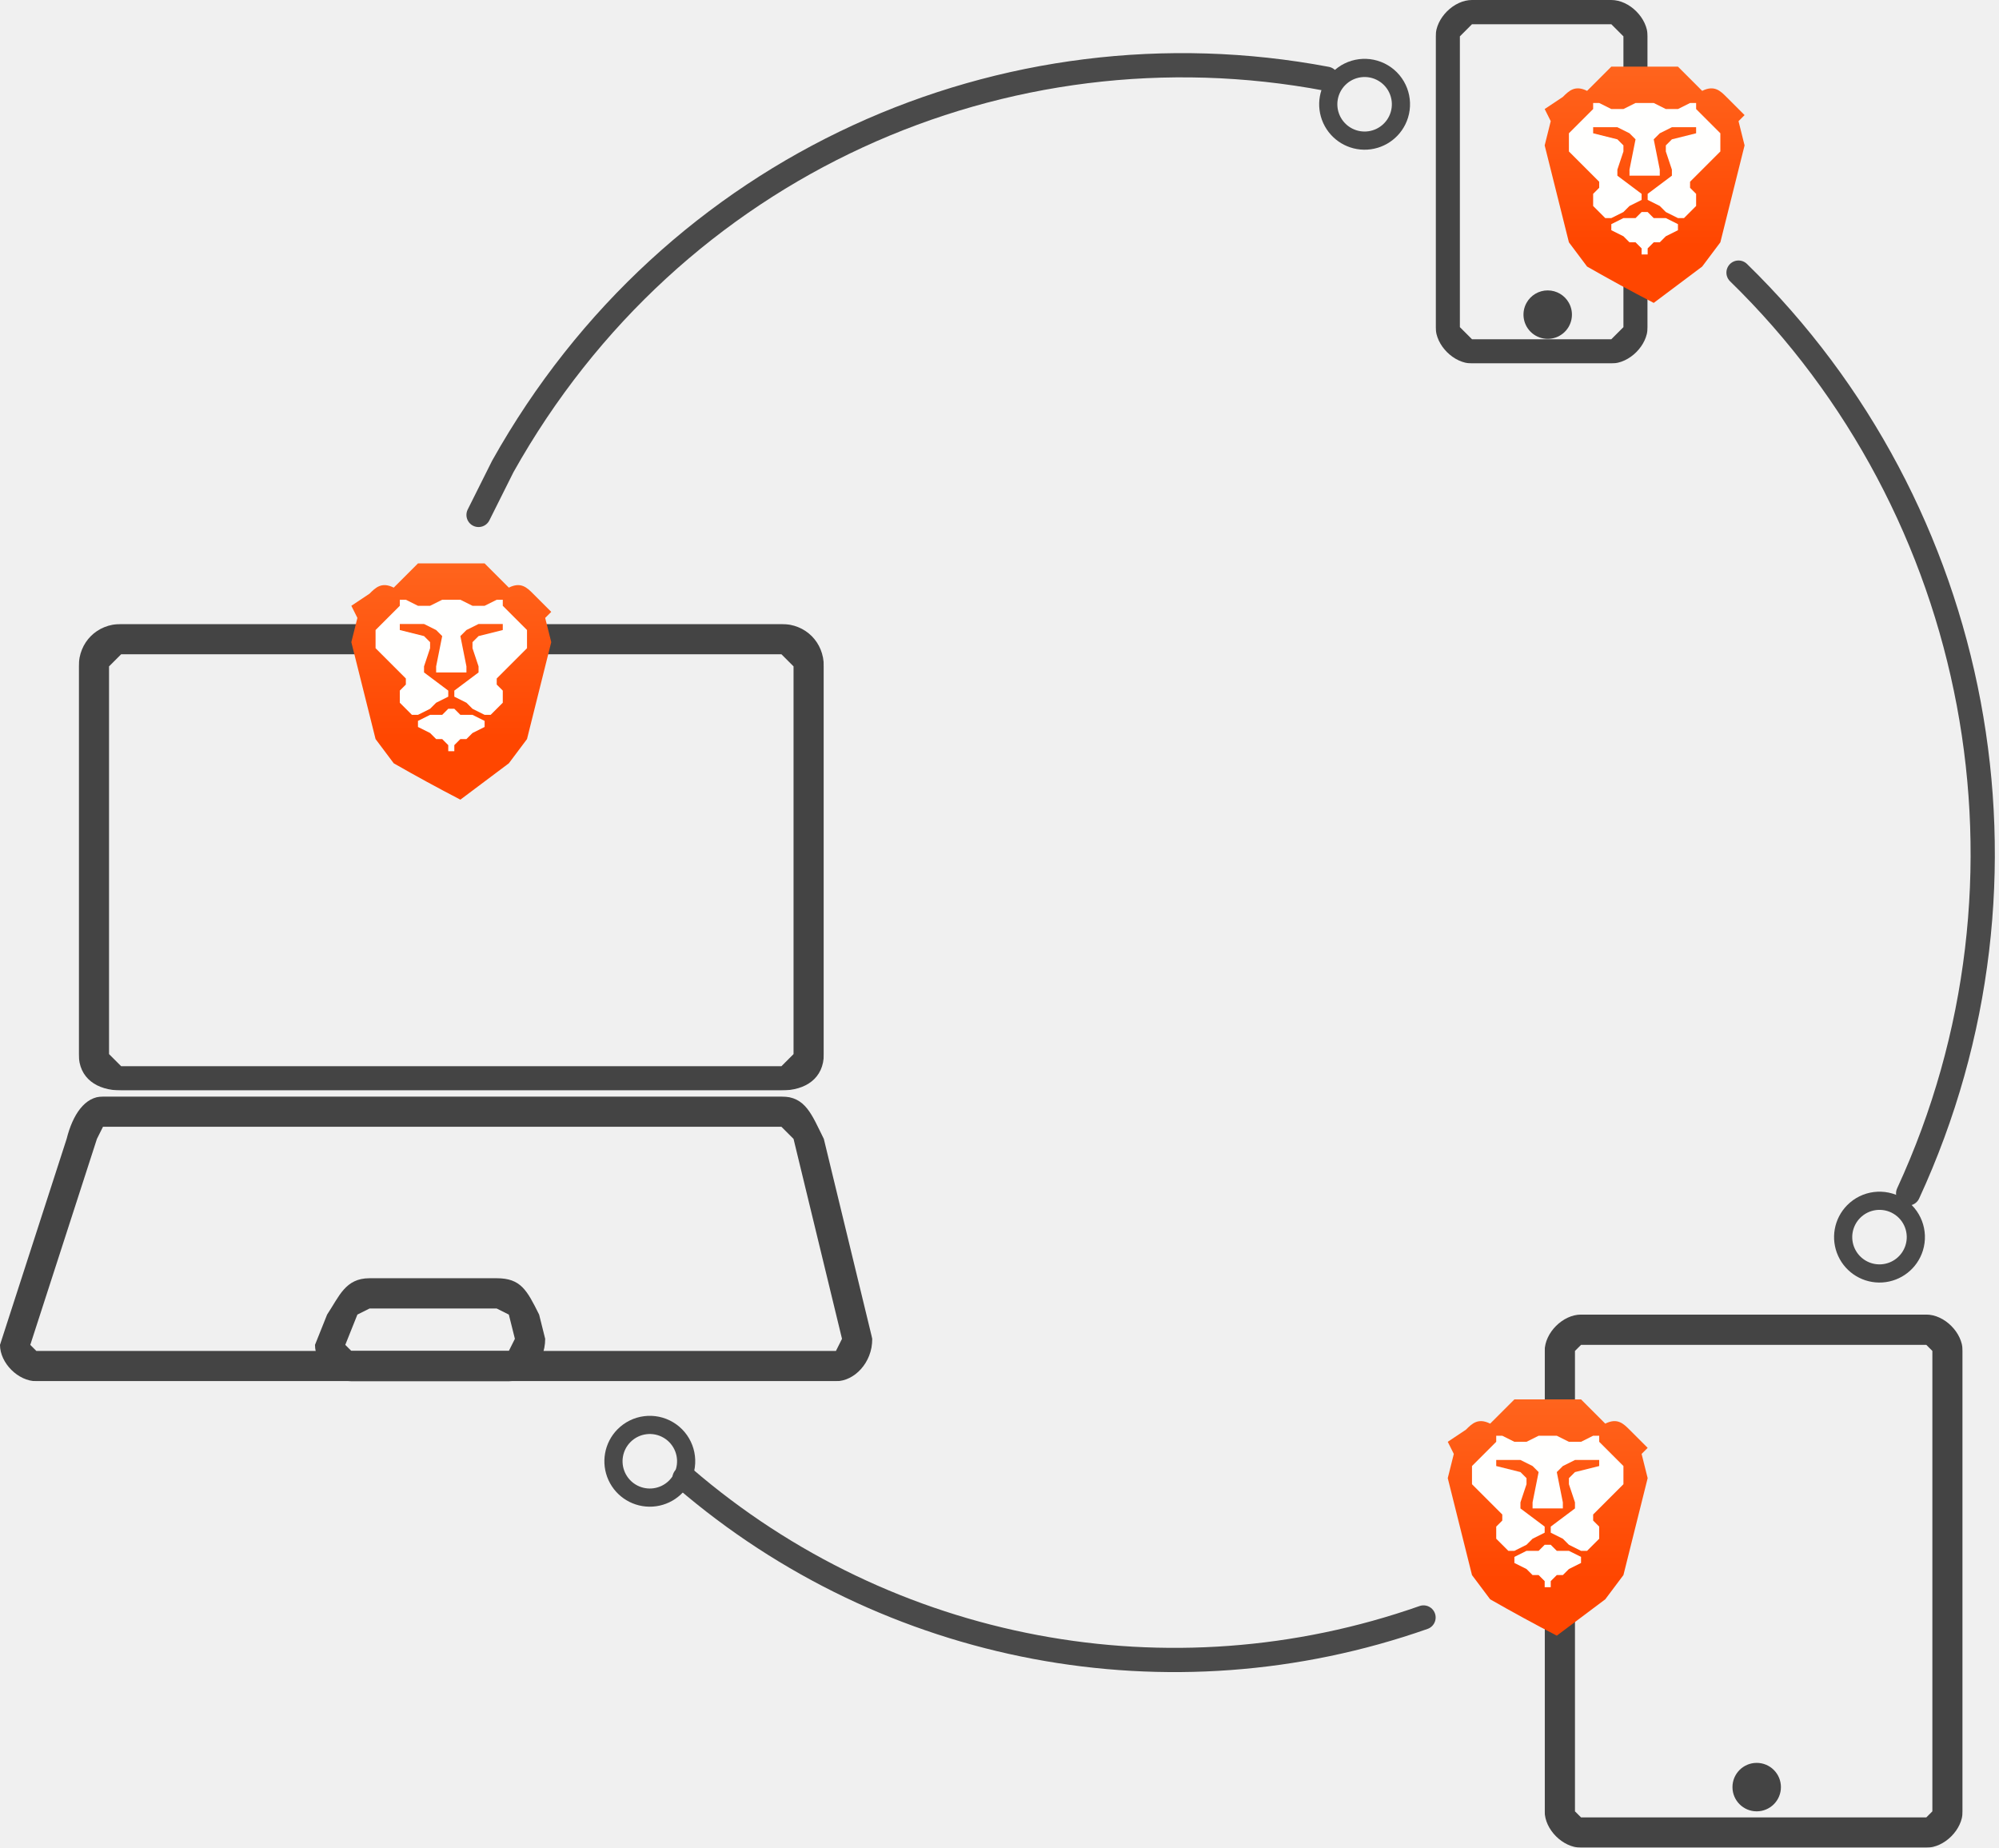
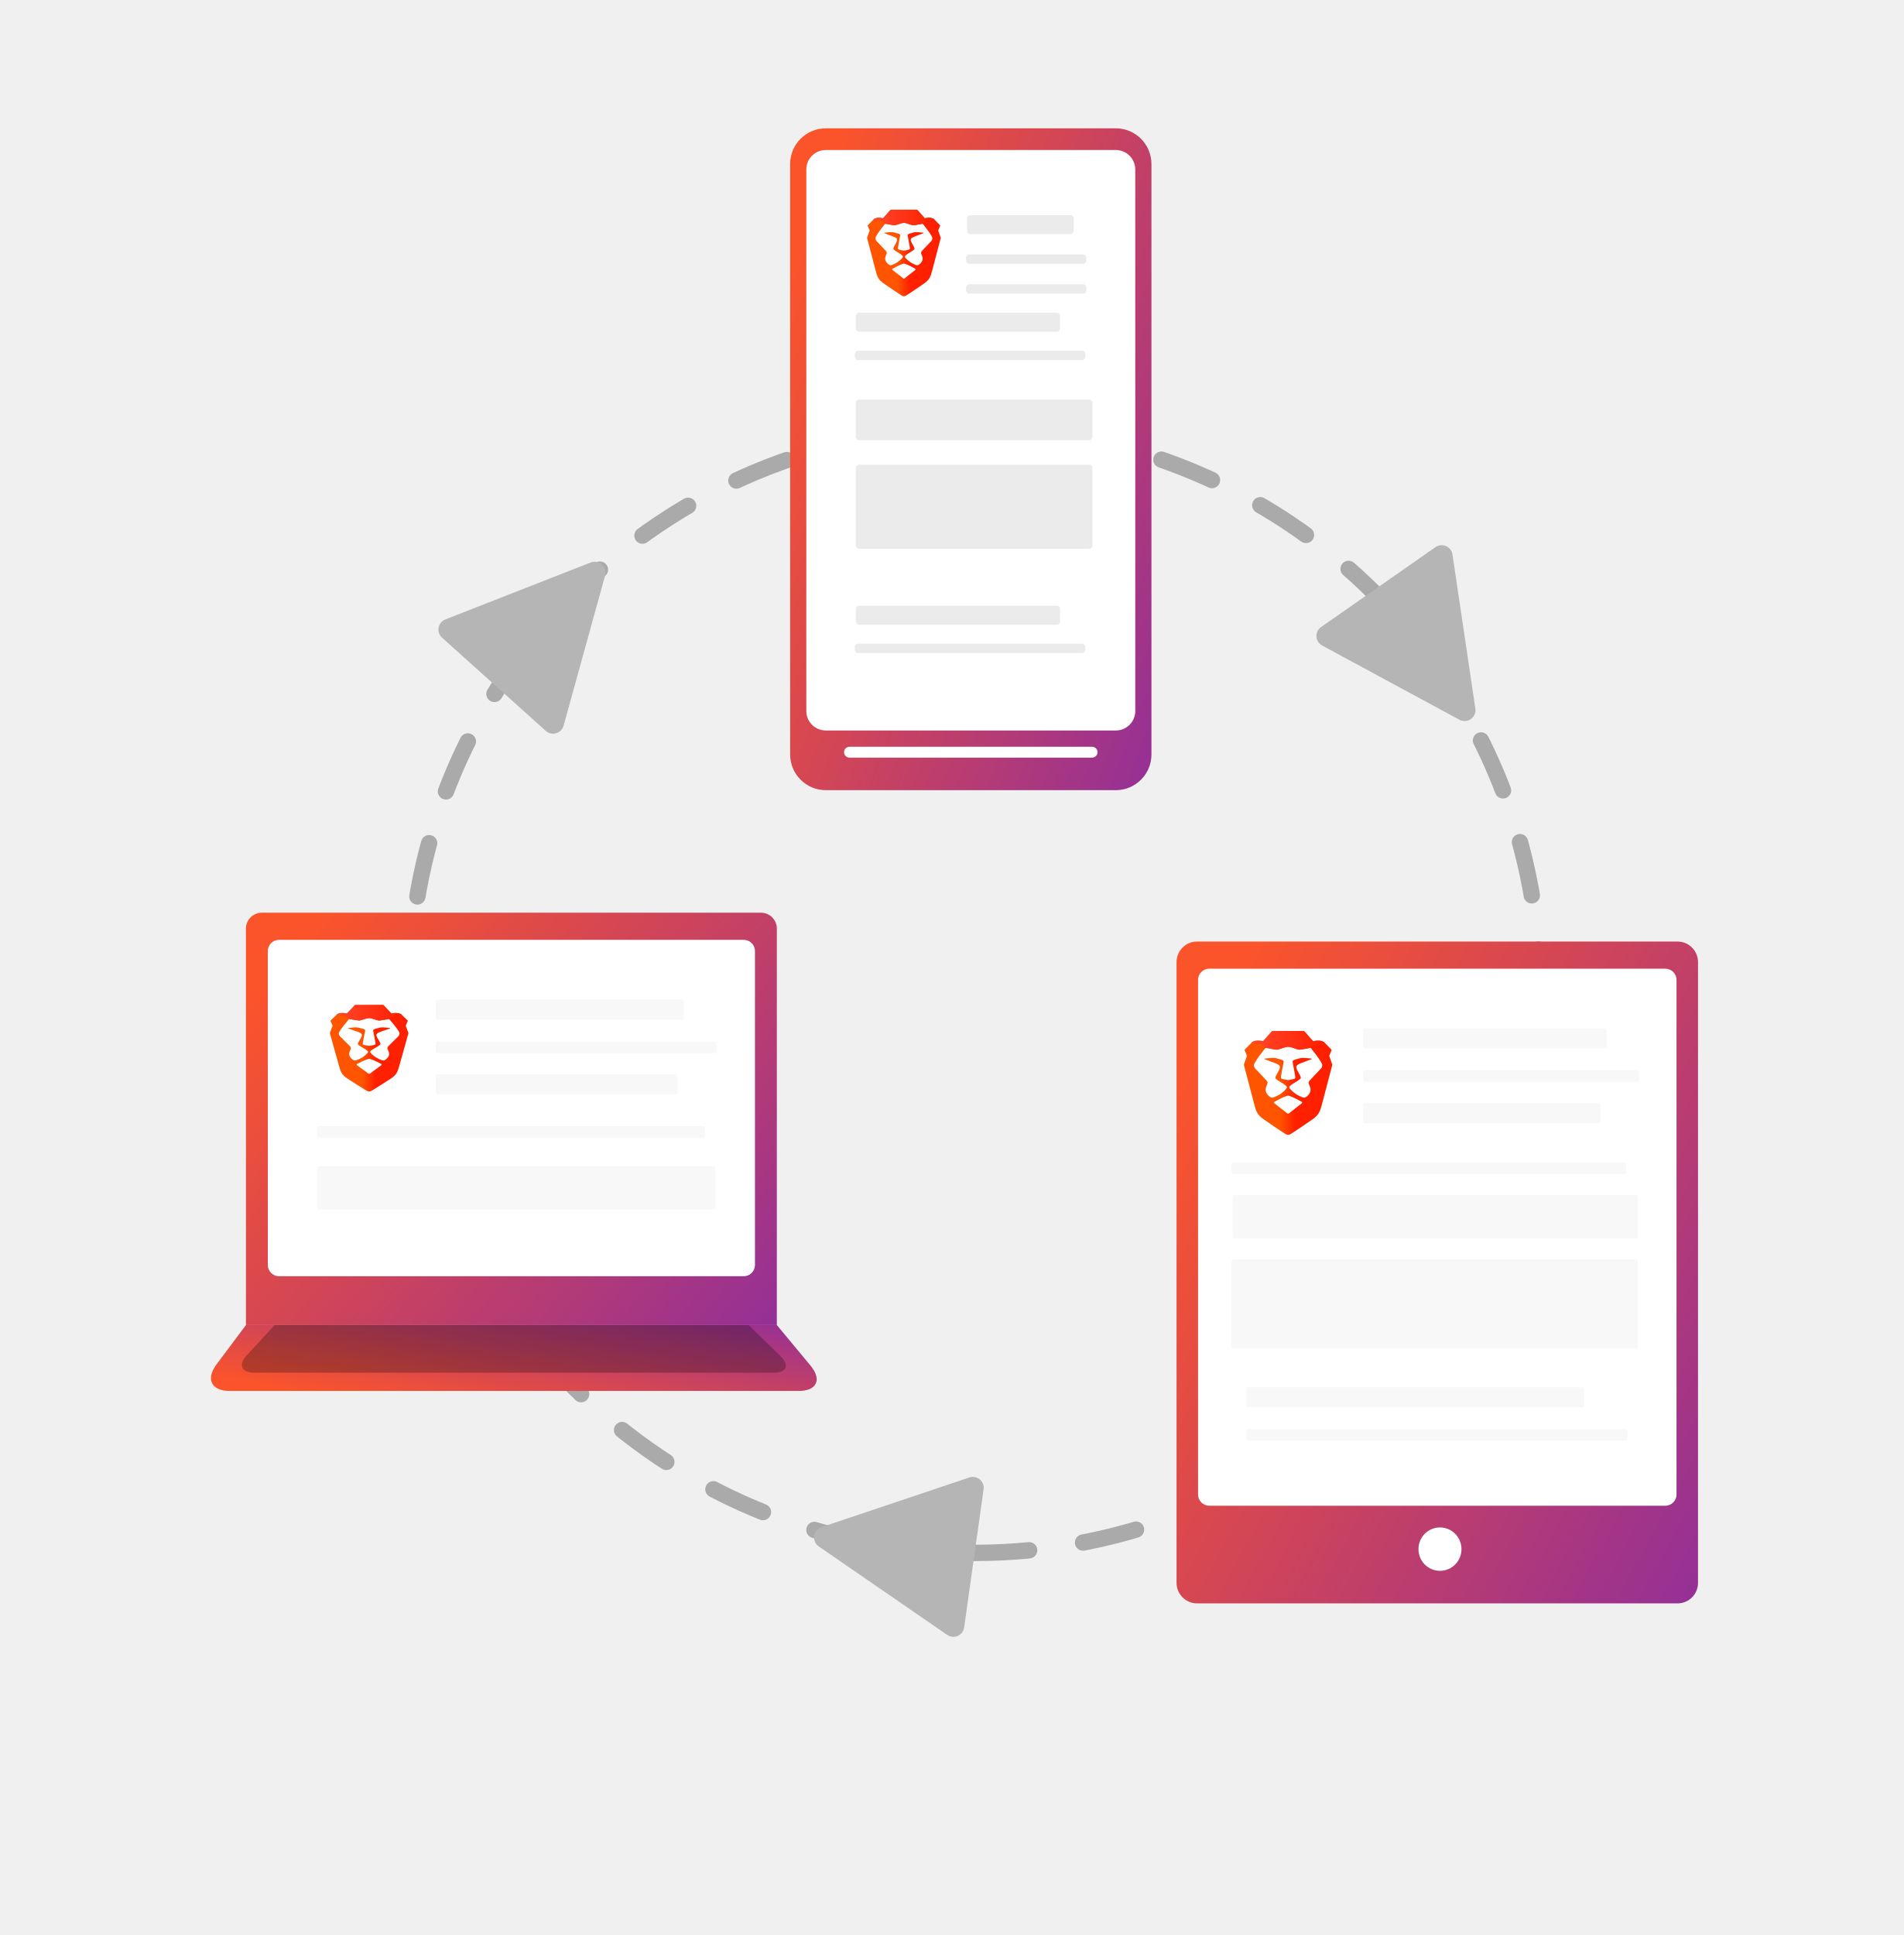
- <svg xmlns="http://www.w3.org/2000/svg" xmlns:xlink="http://www.w3.org/1999/xlink" width="330" height="305" version="1">
+ <svg xmlns="http://www.w3.org/2000/svg" xmlns:xlink="http://www.w3.org/1999/xlink" width="300" height="305" viewBox="0 0 330 305">
  <defs>
-     <path id="a" d="M0 0h35v60H0z" />
-     <linearGradient x1="50%" y1="0%" x2="50%" y2="76%" id="c">
-       <stop stop-color="#FF641D" offset="0%" />
-       <stop stop-color="#FF4600" offset="100%" />
+     <linearGradient id="a" x1="0%" x2="173.088%" y1="21.282%" y2="140.418%">
+       <stop offset="0%" stop-color="#FB542B" />
+       <stop offset="100%" stop-color="#5118DD" />
    </linearGradient>
-     <path id="d" d="M0 1h69v88H0z" />
-     <path id="f" d="M0 0h123v77H0z" />
-     <path id="h" d="M0 0h144v47H0z" />
+     <linearGradient id="b" x1="0%" y1="50.706%" y2="50.706%">
+       <stop offset="0%" stop-color="#F50" />
+       <stop offset="40.988%" stop-color="#F50" />
+       <stop offset="58.198%" stop-color="#FF2000" />
+       <stop offset="100%" stop-color="#FF2000" />
+     </linearGradient>
+     <linearGradient id="c" x1="2.148%" y1="50.706%" y2="50.706%">
+       <stop offset="0%" stop-color="#FF452A" />
+       <stop offset="100%" stop-color="#FF2000" />
+     </linearGradient>
+     <path id="d" d="M12.003 1.786L10.43 0H4.909L3.336 1.786s-1.38-.384-2.032.269c0 0 1.84-.167 2.473.864 0 0 1.707.326 1.937.326.23 0 .728-.192 1.189-.346.46-.153.767-.154.767-.154s.306 0 .767.154c.46.154.958.346 1.188.346.23 0 1.937-.326 1.937-.326.633-1.03 2.473-.864 2.473-.864-.652-.653-2.032-.269-2.032-.269" />
+     <path id="e" d="M10.67 1.488L9.271 0H4.363L2.966 1.488s-1.228-.32-1.807.224c0 0 1.636-.138 2.199.72 0 0 1.516.272 1.721.272.205 0 .648-.16 1.057-.288.409-.128.681-.129.681-.129s.273.001.682.13c.41.127.852.287 1.057.287.204 0 1.721-.272 1.721-.272.563-.858 2.199-.72 2.199-.72-.58-.544-1.807-.224-1.807-.224" />
+     <path id="f" d="M10.002 1.488L8.692 0H4.09L2.78 1.488s-1.15-.32-1.693.224c0 0 1.533-.138 2.06.72 0 0 1.423.272 1.615.272.191 0 .607-.16.99-.288.384-.128.64-.129.64-.129s.255.001.638.13c.384.127.8.287.991.287.192 0 1.614-.272 1.614-.272.527-.858 2.061-.72 2.061-.72-.543-.544-1.694-.224-1.694-.224" />
  </defs>
  <g fill="none" fill-rule="evenodd">
-     <g stroke="#4A4A4A" stroke-linecap="round" stroke-linejoin="round" stroke-width="4">
-       <path d="M235 267a124 124 0 0 1-122-23M287 45c40 39 52 100 28 152M79 85l4-8c28-50 83-74 136-64" />
+     <path stroke="#AAA" stroke-dasharray="9.453 9.453" stroke-linecap="round" stroke-linejoin="round" stroke-width="2.836" d="M169 254c54.124 0 98-43.652 98-97.5 0-12.01-2.183-23.514-6.175-34.139C246.917 85.351 211.052 59 169 59c-54.124 0-98 43.652-98 97.5s43.876 97.5 98 97.5z" />
+     <path fill="#B5B5B5" fill-rule="nonzero" d="M104.917 84.547l-7.198 26.03a1.89 1.89 0 0 1-3.085.901L76.648 95.315a1.89 1.89 0 0 1 .575-3.166l25.182-9.866a1.89 1.89 0 0 1 2.512 2.264zM253.04 109.54l-23.789-12.862a1.89 1.89 0 0 1-.183-3.212l19.822-13.85a1.89 1.89 0 0 1 2.953 1.272l3.966 26.712a1.89 1.89 0 0 1-2.769 1.94zM142.44 249.533l25.632-8.612a1.89 1.89 0 0 1 2.474 2.056l-3.372 23.943a1.89 1.89 0 0 1-2.944 1.294l-22.261-15.332a1.89 1.89 0 0 1 .47-3.35z" />
+     <g transform="translate(204 148)">
+       <path fill="url(#a)" d="M0 3.56A3.556 3.556 0 0 1 3.558 0H86.86c1.965 0 3.558 1.6 3.558 3.56v107.633a3.556 3.556 0 0 1-3.558 3.56h-83.3A3.563 3.563 0 0 1 0 111.193V3.56z" />
+       <path fill="#FFF" d="M3.729 6.648c0-1.074.875-1.945 1.948-1.945H84.74c1.076 0 1.949.862 1.949 1.945v89.23a1.949 1.949 0 0 1-1.949 1.944H5.677a1.941 1.941 0 0 1-1.948-1.945V6.647z" />
+       <g fill="#F1F1F1" fill-rule="nonzero" opacity=".519" transform="translate(9.554 15.05)">
+         <rect width="42.235" height="3.491" x="22.794" rx=".324" />
+         <rect width="41.15" height="3.491" x="22.794" y="12.968" rx=".324" />
+         <rect width="58.56" height="3.491" x="2.563" y="62.219" rx=".324" />
+         <rect width="70.243" height="7.481" x=".159" y="28.928" rx=".324" />
+         <rect width="70.402" height="15.461" y="40.056" rx=".324" />
+         <rect width="47.816" height="1.986" x="22.794" y="7.281" rx=".324" />
+         <rect width="68.425" height="1.986" y="23.258" rx=".324" />
+         <rect width="66.083" height="1.986" x="2.563" y="69.5" rx=".324" />
+       </g>
+       <ellipse cx="45.675" cy="105.347" fill="#FFF" fill-rule="nonzero" rx="3.729" ry="3.762" />
+       <g transform="translate(11.672 15.506)">
+         <path fill="url(#b)" d="M14.802 4.32l.422-1.037s-.537-.575-1.189-1.228-2.032-.269-2.032-.269L10.43 0H4.909L3.336 1.786s-1.38-.384-2.032.269C.652 2.708.115 3.283.115 3.283L.537 4.32 0 5.856s1.579 5.988 1.764 6.72c.364 1.44.614 1.996 1.649 2.725 1.035.73 2.914 1.997 3.221 2.189.307.192.69.519 1.036.519.345 0 .728-.327 1.035-.519.307-.192 2.186-1.46 3.221-2.189 1.036-.73 1.285-1.286 1.65-2.726.184-.731 1.763-6.719 1.763-6.719l-.537-1.536z" />
+         <path fill="#FFF" d="M11.562 2.919s2.022 2.447 2.022 2.97c0 .524-.254.662-.51.934l-1.516 1.612c-.144.153-.442.384-.267.8.176.416.435.946.147 1.483-.288.537-.782.896-1.098.837-.317-.06-1.06-.448-1.333-.626-.273-.178-1.14-.893-1.14-1.166 0-.274.896-.765 1.061-.877.166-.111.92-.543.936-.713.015-.17.01-.22-.214-.638-.222-.42-.623-.978-.556-1.35.066-.372.713-.566 1.174-.74.462-.175 1.35-.504 1.46-.555.112-.052.083-.1-.253-.132s-1.29-.159-1.72-.039c-.43.12-1.165.303-1.224.4-.06.096-.112.1-.051.434.06.334.375 1.937.406 2.221.03.285.09.473-.216.543-.307.07-.823.193-1 .193-.178 0-.694-.122-1-.193-.307-.07-.247-.258-.217-.543.03-.284.345-1.887.407-2.221.06-.334.008-.338-.051-.434-.06-.097-.795-.28-1.225-.4-.43-.12-1.384.007-1.72.039-.336.032-.365.08-.254.132.111.051 1 .38 1.46.555.462.174 1.109.368 1.176.74.066.372-.335.93-.557 1.35-.223.419-.229.469-.213.638.015.17.77.602.935.713.165.112 1.06.603 1.06.877 0 .273-.866.988-1.139 1.166-.273.178-1.016.566-1.332.626-.317.059-.81-.3-1.099-.837-.288-.537-.029-1.067.147-1.483.176-.416-.123-.647-.267-.8L2.265 6.823c-.256-.272-.51-.41-.51-.933 0-.524 2.022-2.971 2.022-2.971s1.707.326 1.937.326c.23 0 .728-.192 1.189-.346.46-.153.767-.154.767-.154s.306 0 .767.154c.46.154.958.346 1.188.346.23 0 1.937-.326 1.937-.326zm-1.516 9.363c.125.078.049.226-.065.307a92.938 92.938 0 0 0-1.795 1.4c-.15.131-.368.348-.516.348-.149 0-.368-.217-.516-.348a93.056 93.056 0 0 0-1.795-1.4c-.115-.08-.19-.229-.066-.307.126-.079.517-.277 1.058-.557.54-.28 1.213-.518 1.319-.518.105 0 .778.238 1.319.518.54.28.932.478 1.057.557z" />
+         <use fill="url(#c)" xlink:href="#d" />
+       </g>
    </g>
-     <g transform="translate(237)">
-       <mask id="b" fill="#fff">
-         <use xlink:href="#a" />
-       </mask>
-       <path d="M31 54l-2 2H6l-2-2V6l2-2h23l2 2v48zM24 0H6C3 0 0 3 0 6v48c0 3 3 6 6 6h23c3 0 6-3 6-6V6c0-3-3-6-6-6h-5z" fill="#444" mask="url(#b)" />
+     <path fill="url(#a)" d="M6.643 2.759A2.756 2.756 0 0 1 9.398 0h86.543a2.76 2.76 0 0 1 2.755 2.759v68.736H6.643V2.759z" transform="translate(36 143)" />
+     <path fill="url(#a)" d="M1.527 76.076c-1.892-2.53-.866-4.581 2.281-4.581h98.672c3.152 0 4.075 1.964 2.05 4.4l-5.834 7.024H6.643l-5.116-6.843z" transform="matrix(1 0 0 -1 36 297.414)" />
+     <path fill="#000" fill-opacity=".26" d="M42.797 219.73c-1.544 1.675-.942 3.032 1.333 3.032h90.017c2.28 0 2.805-1.292 1.166-2.891l-5.51-5.376H47.627l-4.829 5.236z" />
+     <path fill="#FFF" d="M46.439 149.644c0-1.072.863-1.94 1.943-1.94h80.575c1.073 0 1.943.87 1.943 1.94v54.444c0 1.072-.863 1.94-1.943 1.94H48.382a1.942 1.942 0 0 1-1.943-1.94v-54.444z" />
+     <g fill="#F1F1F1" fill-rule="nonzero" opacity=".519" transform="translate(54.98 158.052)">
+       <rect width="42.999" height="3.492" x="20.596" rx=".324" />
+       <rect width="41.895" height="3.492" x="20.596" y="12.969" rx=".324" />
+       <rect width="69.066" height="7.482" y="28.932" rx=".324" />
+       <rect width="48.681" height="1.986" x="20.596" y="7.282" rx=".324" />
+       <rect width="67.279" height="1.986" y="21.969" rx=".324" />
    </g>
-     <path d="M259 50a4 4 0 1 1-7 0 4 4 0 0 1 7 0" fill="#444" />
-     <path d="M33 13l-1-4 1-1-1-1-2-2c-1-1-2-2-4-1l-4-4H11L7 4C5 3 4 4 3 5L0 7l1 2-1 4 4 16 3 4a304 304 0 0 0 11 6l8-6 3-4 4-16" fill="url(#c)" transform="translate(255 11)" />
-     <path d="M272 35h-1l-1 1h-2l-2 1v1l2 1 1 1h1l1 1v1h1v-1l1-1h1l1-1 2-1v-1l-2-1h-2l-1-1" fill="#FFFFFE" />
-     <path d="M284 24v-2l-1-1-1-1-2-2v-1h-1l-2 1a410 410 0 0 1-2 0l-2-1h-2-1l-2 1h-1-1l-2-1h-1v1l-2 2-1 1-1 1v3l1 1 4 4v1l-1 1v2l1 1 1 1h1l2-1 1-1 2-1v-1l-4-3v-1l1-3v-1l-1-1-4-1v-1h4l2 1 1 1-1 5v1h5v-1l-1-5 1-1 2-1h4v1l-4 1-1 1v1l1 3v1l-4 3v1l2 1 1 1 2 1h1l1-1 1-1v-2l-1-1v-1l4-4 1-1v-1z" fill="#FFFFFE" />
-     <g transform="translate(255 216)">
-       <mask id="e" fill="#fff">
-         <use xlink:href="#d" />
-       </mask>
-       <path d="M64 83l-1 1H6l-1-1V7l1-1h57l1 1v76zM27 1H6C3 1 0 4 0 7v76c0 3 3 6 6 6h57c3 0 6-3 6-6V7c0-3-3-6-6-6H27z" fill="#444" mask="url(#e)" />
-     </g>
-     <path d="M294 295a4 4 0 1 1-8 0 4 4 0 0 1 8 0" fill="#444" />
-     <g>
-       <path d="M33 13l-1-4 1-1-1-1-2-2c-1-1-2-2-4-1l-4-4H11L7 4C5 3 4 4 3 5L0 7l1 2-1 4 4 16 3 4a304 304 0 0 0 11 6l8-6 3-4 4-16" fill="url(#c)" transform="translate(239 231)" />
-       <path d="M256 255h-1l-1 1h-2l-2 1v1l2 1 1 1h1l1 1v1h1v-1l1-1h1l1-1 2-1v-1l-2-1h-2l-1-1" fill="#FFFFFE" />
-       <path d="M268 244v-2l-1-1-1-1-2-2v-1h-1l-2 1a410 410 0 0 1-2 0l-2-1h-2-1l-2 1h-1-1l-2-1h-1v1l-2 2-1 1-1 1v3l1 1 4 4v1l-1 1v2l1 1 1 1h1l2-1 1-1 2-1v-1l-4-3v-1l1-3v-1l-1-1-4-1v-1h4l2 1 1 1-1 5v1h5v-1l-1-5 1-1 2-1h4v1l-4 1-1 1v1l1 3v1l-4 3v1l2 1 1 1 2 1h1l1-1 1-1v-2l-1-1v-1l4-4 1-1v-1z" fill="#FFFFFE" />
+     <g transform="translate(57.189 158.992)">
+       <path fill="url(#b)" d="M13.158 3.6l.375-.864s-.478-.48-1.057-1.024c-.58-.544-1.807-.224-1.807-.224L9.272 0H4.363L2.966 1.488s-1.228-.32-1.807.224C.579 2.256.102 2.736.102 2.736l.375.864L0 4.88s1.404 4.99 1.568 5.6c.324 1.2.545 1.663 1.466 2.271.92.608 2.59 1.664 2.863 1.824.273.16.614.432.92.432.307 0 .648-.272.92-.432.273-.16 1.944-1.216 2.864-1.824.92-.608 1.142-1.072 1.466-2.272.164-.609 1.568-5.599 1.568-5.599l-.477-1.28z" />
+       <path fill="#FFF" d="M10.277 2.432s1.798 2.04 1.798 2.476c0 .436-.226.551-.454.778l-1.347 1.343c-.128.127-.393.32-.237.667.156.347.386.788.13 1.236-.256.448-.695.746-.976.697-.281-.05-.942-.373-1.185-.521-.243-.148-1.012-.744-1.012-.972 0-.228.795-.638.942-.73.147-.094.818-.454.832-.595.013-.141.008-.183-.19-.532-.198-.35-.554-.815-.495-1.125.06-.31.634-.471 1.044-.617.41-.145 1.2-.42 1.299-.462.098-.043.073-.084-.226-.11-.299-.027-1.147-.132-1.529-.032-.382.1-1.035.252-1.088.332-.053.081-.1.084-.045.362.054.279.334 1.614.36 1.852.028.237.081.394-.192.452-.272.059-.73.16-.889.16-.157 0-.616-.101-.889-.16-.272-.058-.219-.215-.192-.452.027-.238.307-1.573.361-1.852.055-.278.008-.28-.045-.362-.053-.08-.706-.232-1.088-.332-.383-.1-1.23.005-1.53.032-.298.026-.324.067-.225.11.099.042.888.317 1.298.462.41.146.985.307 1.045.617.059.31-.297.776-.495 1.125-.198.35-.203.39-.19.532.014.141.685.501.832.594.147.093.942.503.942.73 0 .229-.77.825-1.012.973-.243.148-.904.471-1.185.52-.281.05-.72-.248-.976-.696-.256-.448-.026-.89.13-1.236.156-.347-.11-.54-.237-.667L2.013 5.686c-.227-.227-.453-.342-.453-.778s1.798-2.476 1.798-2.476 1.516.272 1.721.272c.205 0 .648-.16 1.057-.288.409-.128.681-.129.681-.129s.273.001.682.13c.41.127.852.287 1.057.287.204 0 1.721-.272 1.721-.272zM8.93 10.235c.11.065.043.189-.058.256a82.136 82.136 0 0 0-1.596 1.167c-.132.109-.326.29-.459.29-.132 0-.326-.181-.458-.29a82.24 82.24 0 0 0-1.596-1.167c-.101-.067-.17-.19-.058-.256.111-.066.46-.23.94-.464.48-.233 1.079-.432 1.172-.432.094 0 .692.199 1.173.432.48.233.828.398.94.464z" />
+       <use fill="url(#c)" xlink:href="#e" />
    </g>
    <g>
-       <g transform="translate(13 103)">
-         <mask id="g" fill="#fff">
-           <use xlink:href="#f" />
-         </mask>
-         <path d="M118 71l-2 2H7l-2-2V7l2-2h109l2 2v64zM81 0H7C3 0 0 3 0 7v64c0 4 3 6 7 6h109c4 0 7-2 7-6V7c0-4-3-7-7-7H81z" fill="#444" mask="url(#g)" />
+       <path fill="url(#a)" d="M0 6.19C0 2.77 2.773 0 6.179 0H56.47c3.412 0 6.178 2.78 6.178 6.19v102.373c0 3.419-2.772 6.19-6.178 6.19H6.179c-3.413 0-6.179-2.78-6.179-6.19V6.19z" transform="translate(137 7)" />
+       <path fill="#FFF" d="M139.805 14.14a3.376 3.376 0 0 1 3.376-3.378h50.287a3.382 3.382 0 0 1 3.376 3.378v93.889a3.376 3.376 0 0 1-3.376 3.377h-50.287a3.382 3.382 0 0 1-3.376-3.377v-93.89zm6.546 101.029c0-.52.42-.94.938-.94h42.071a.94.94 0 1 1 0 1.881H147.29a.937.937 0 0 1-.938-.941z" />
+       <g transform="translate(148.22 21.109)">
+         <g fill="#EBEBEB" fill-rule="nonzero" transform="translate(.179 .94)">
+           <rect width="18.47" height="3.292" x="19.286" rx=".562" />
+           <rect width="35.407" height="3.292" y="16.931" rx=".562" />
+           <rect width="35.407" height="3.292" y="67.723" rx=".562" />
+           <rect width="41.018" height="7.054" y="31.98" rx=".562" />
+           <rect width="41.018" height="14.579" y="43.268" rx=".562" />
+         </g>
+         <rect width="20.846" height="1.625" x="19.286" y="7.753" fill="#EBEBEB" fill-rule="nonzero" rx=".562" />
+         <rect width="20.846" height="1.625" x="19.286" y="12.921" fill="#EBEBEB" fill-rule="nonzero" rx=".562" />
+         <rect width="39.964" height="1.625" y="24.456" fill="#EBEBEB" fill-rule="nonzero" rx=".562" />
+         <rect width="39.964" height="1.625" y="75.248" fill="#EBEBEB" fill-rule="nonzero" rx=".562" />
+         <g transform="translate(2.117)">
+           <path fill="url(#b)" d="M12.335 3.6l.352-.864s-.448-.48-.99-1.024c-.544-.544-1.695-.224-1.695-.224L8.692 0H4.09L2.78 1.488s-1.15-.32-1.693.224C.543 2.256.096 2.736.096 2.736l.351.864L0 4.88s1.316 4.99 1.47 5.6c.304 1.2.511 1.663 1.374 2.271a116.18 116.18 0 0 0 2.685 1.824c.255.16.575.432.862.432.288 0 .608-.272.863-.432a116.18 116.18 0 0 0 2.685-1.824c.862-.608 1.07-1.072 1.374-2.272.154-.609 1.47-5.599 1.47-5.599l-.448-1.28z" />
+           <path fill="#FFF" d="M9.635 2.432s1.685 2.04 1.685 2.476c0 .436-.212.551-.425.778L9.631 7.029c-.12.127-.368.32-.222.667.147.347.363.788.123 1.236-.24.448-.652.746-.916.697-.263-.05-.882-.373-1.11-.521-.228-.148-.95-.744-.95-.972 0-.228.746-.638.884-.73.138-.094.767-.454.78-.595.012-.141.008-.183-.178-.532-.185-.35-.52-.815-.464-1.125.056-.31.594-.471.979-.617.384-.145 1.125-.42 1.217-.462.093-.043.069-.084-.211-.11-.28-.027-1.075-.132-1.434-.032-.358.1-.97.252-1.02.332-.05.081-.094.084-.043.362.051.279.314 1.614.339 1.852.025.237.075.394-.18.452-.256.059-.686.16-.834.16-.147 0-.578-.101-.833-.16-.256-.058-.206-.215-.18-.452.025-.238.287-1.573.338-1.852.051-.278.007-.28-.042-.362-.05-.08-.662-.232-1.02-.332-.359-.1-1.154.005-1.434.032-.28.026-.304.067-.211.11.092.042.832.317 1.217.462.384.146.923.307.979.617.055.31-.279.776-.464 1.125-.186.35-.19.39-.178.532.013.141.642.501.78.594.137.093.883.503.883.73 0 .229-.721.825-.95.973-.227.148-.846.471-1.11.52-.263.05-.675-.248-.915-.696-.24-.448-.024-.89.122-1.236.147-.347-.102-.54-.222-.667L1.888 5.686c-.214-.227-.426-.342-.426-.778s1.686-2.476 1.686-2.476 1.422.272 1.614.272c.191 0 .607-.16.99-.288.384-.128.64-.129.64-.129s.255.001.638.13c.384.127.8.287.991.287.192 0 1.614-.272 1.614-.272zm-1.263 7.803c.104.065.04.189-.055.256a77.448 77.448 0 0 0-1.496 1.167c-.124.109-.306.29-.43.29-.123 0-.306-.181-.43-.29-.124-.11-1.4-1.1-1.496-1.167-.095-.067-.158-.19-.054-.256.104-.066.43-.23.881-.464.45-.233 1.012-.432 1.1-.432.087 0 .648.199 1.099.432.45.233.776.398.88.464z" />
+           <use fill="url(#c)" xlink:href="#f" />
+         </g>
      </g>
-       <g transform="translate(0 181)">
-         <mask id="i" fill="#fff">
-           <use xlink:href="#h" />
-         </mask>
-         <path d="M139 40l-1 2H6l-1-1L16 7l1-2h112l2 2 8 33zM93 0H17c-3 0-5 3-6 7L0 41c0 3 3 6 6 6h132c3 0 6-3 6-7l-8-33c-2-4-3-7-7-7H93z" fill="#444" mask="url(#i)" />
-       </g>
-       <path d="M85 221l-1 2H58l-1-1 2-5 2-1h21l2 1 1 4zm-9-10H61c-4 0-5 3-7 6l-2 5c0 3 3 6 6 6h26c3 0 6-3 6-7l-1-4c-2-4-3-6-7-6h-6z" fill="#444" />
    </g>
-     <g>
-       <path d="M33 13l-1-4 1-1-1-1-2-2c-1-1-2-2-4-1l-4-4H11L7 4C5 3 4 4 3 5L0 7l1 2-1 4 4 16 3 4a304 304 0 0 0 11 6l8-6 3-4 4-16" fill="url(#c)" transform="translate(58 93)" />
-       <path d="M75 117h-1l-1 1h-2l-2 1v1l2 1 1 1h1l1 1v1h1v-1l1-1h1l1-1 2-1v-1l-2-1h-2l-1-1" fill="#FFFFFE" />
-       <path d="M87 106v-2l-1-1-1-1-2-2v-1h-1l-2 1a410 410 0 0 1-2 0l-2-1h-2-1l-2 1h-1-1l-2-1h-1v1l-2 2-1 1-1 1v3l1 1 4 4v1l-1 1v2l1 1 1 1h1l2-1 1-1 2-1v-1l-4-3v-1l1-3v-1l-1-1-4-1v-1h4l2 1 1 1-1 5v1h5v-1l-1-5 1-1 2-1h4v1l-4 1-1 1v1l1 3v1l-4 3v1l2 1 1 1 2 1h1l1-1 1-1v-2l-1-1v-1l4-4 1-1v-1z" fill="#FFFFFE" />
-     </g>
-     <path d="M231 19a6 6 0 1 1-10-6 6 6 0 0 1 10 6zM316 206a6 6 0 1 1-10-6 6 6 0 0 1 10 6zM113 243a6 6 0 1 1-10-6 6 6 0 0 1 10 6z" stroke="#4A4A4A" stroke-width="3" stroke-linecap="round" stroke-linejoin="round" />
  </g>
</svg>
